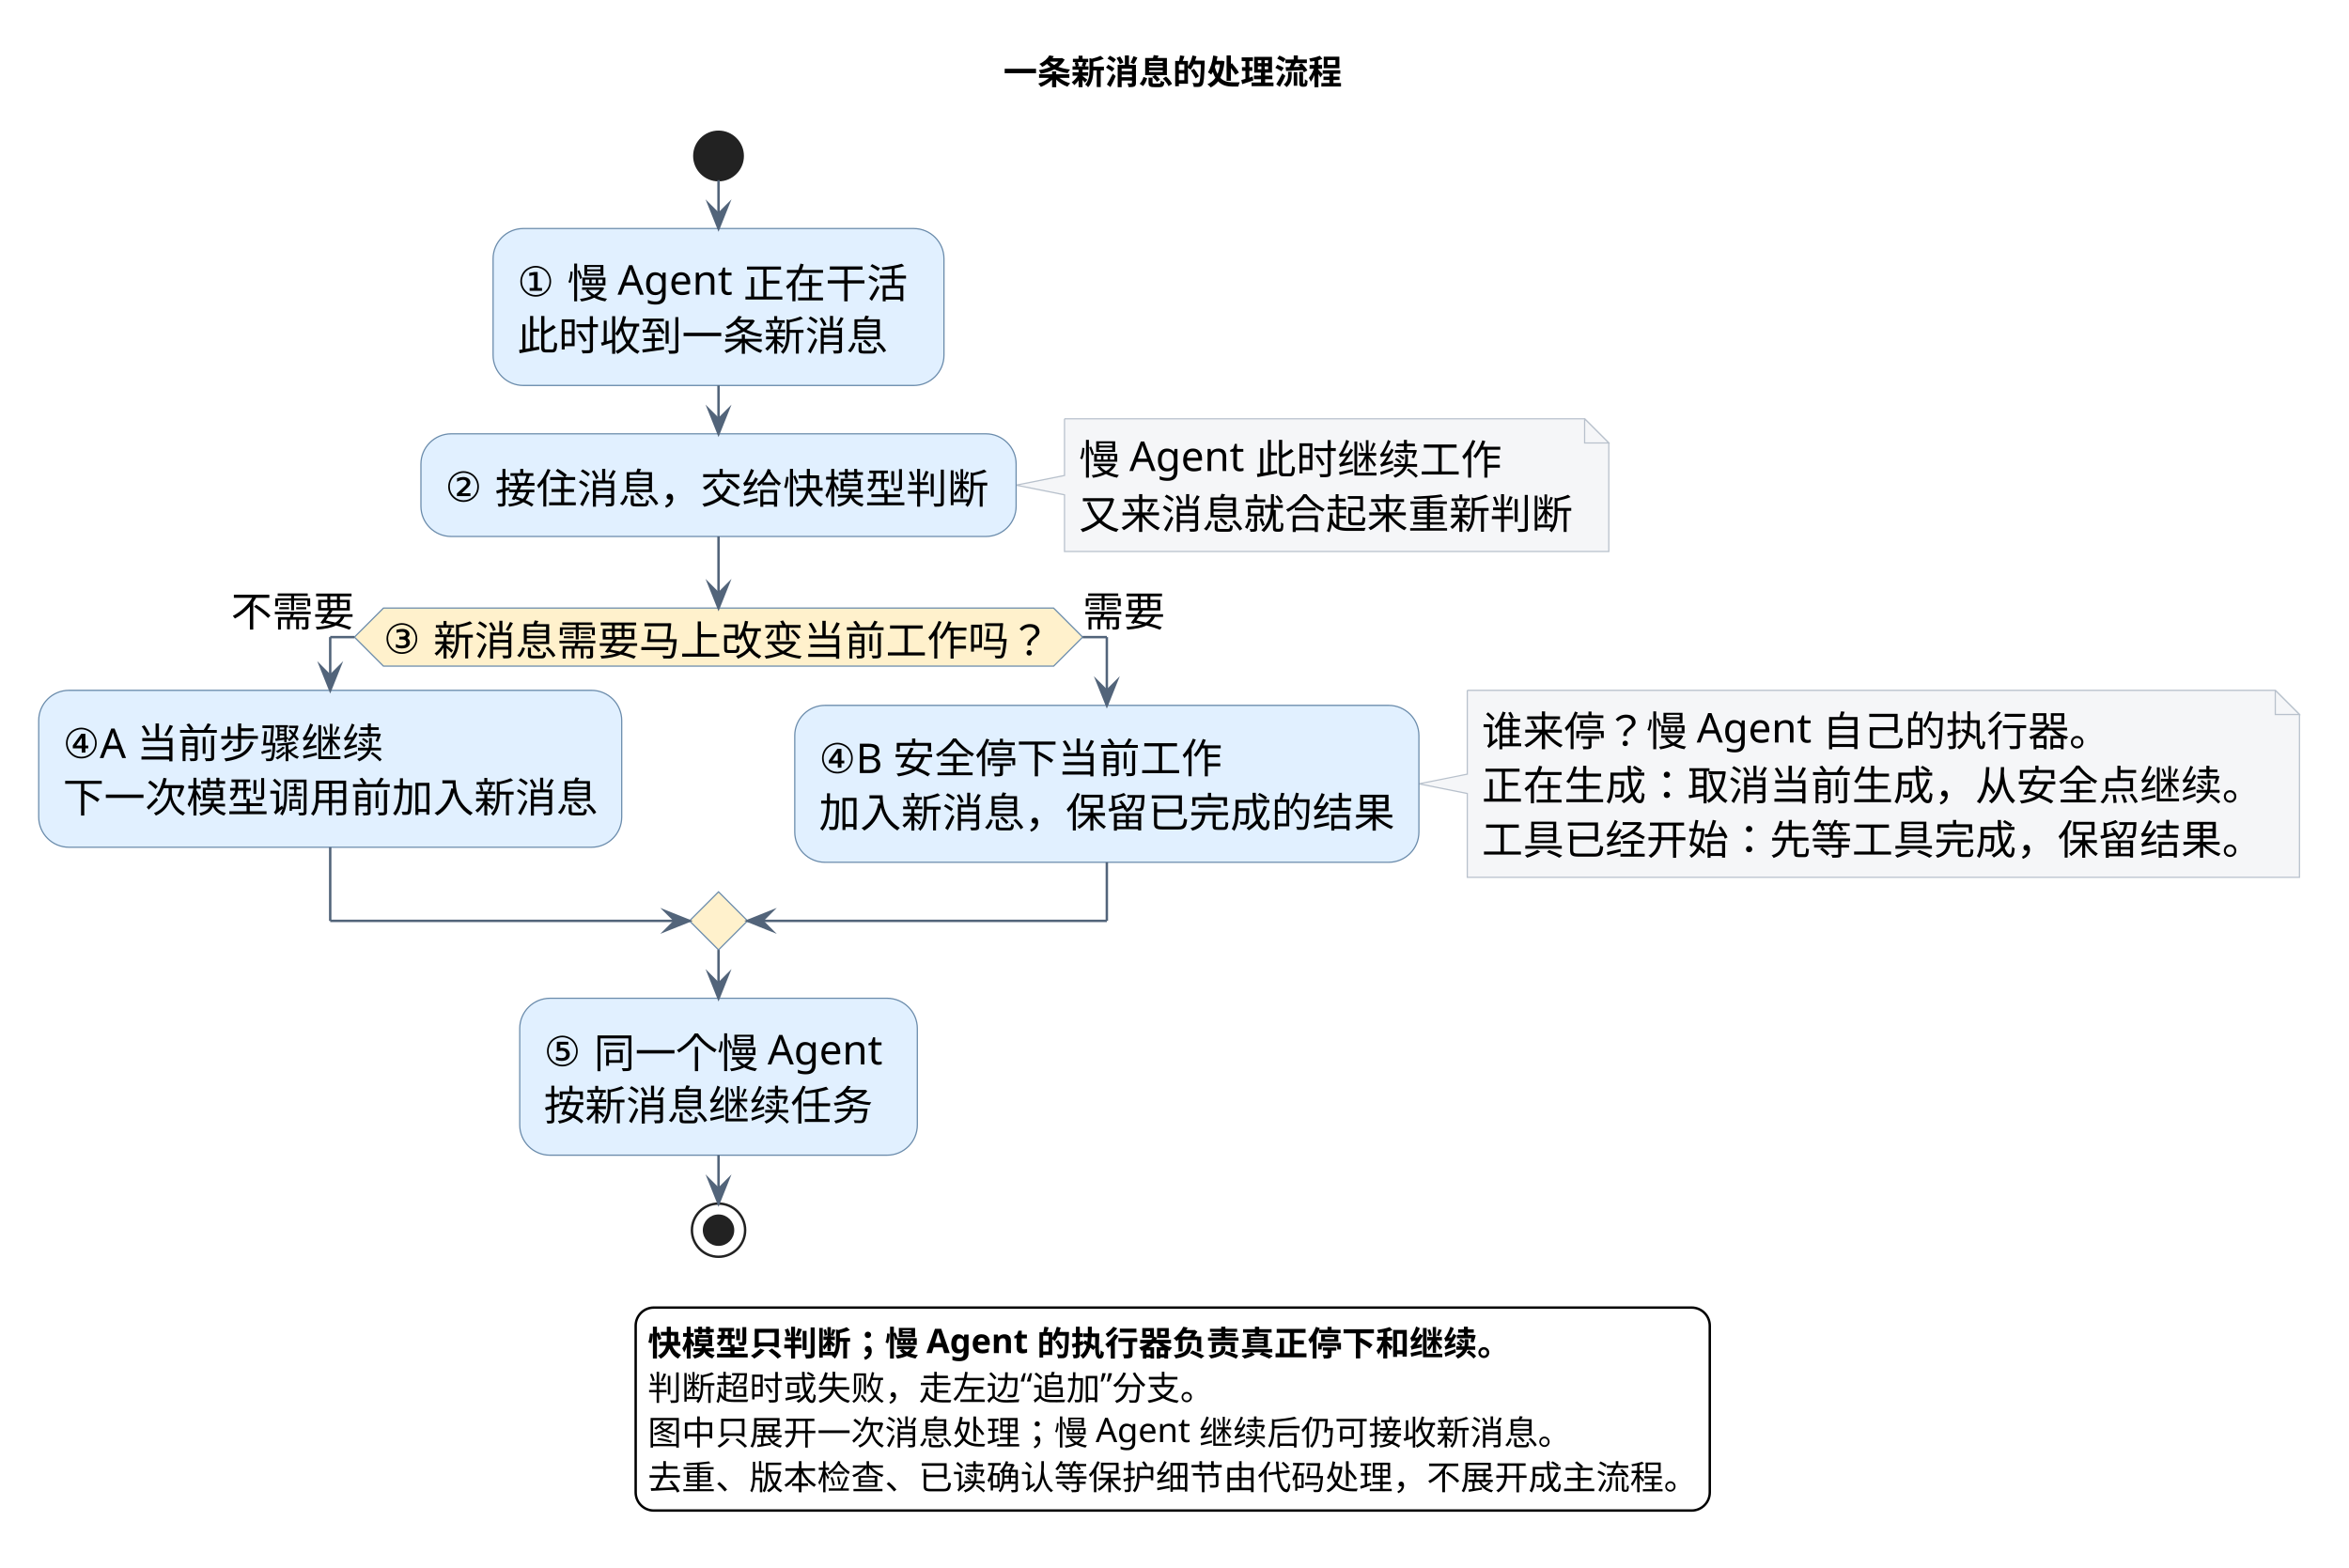
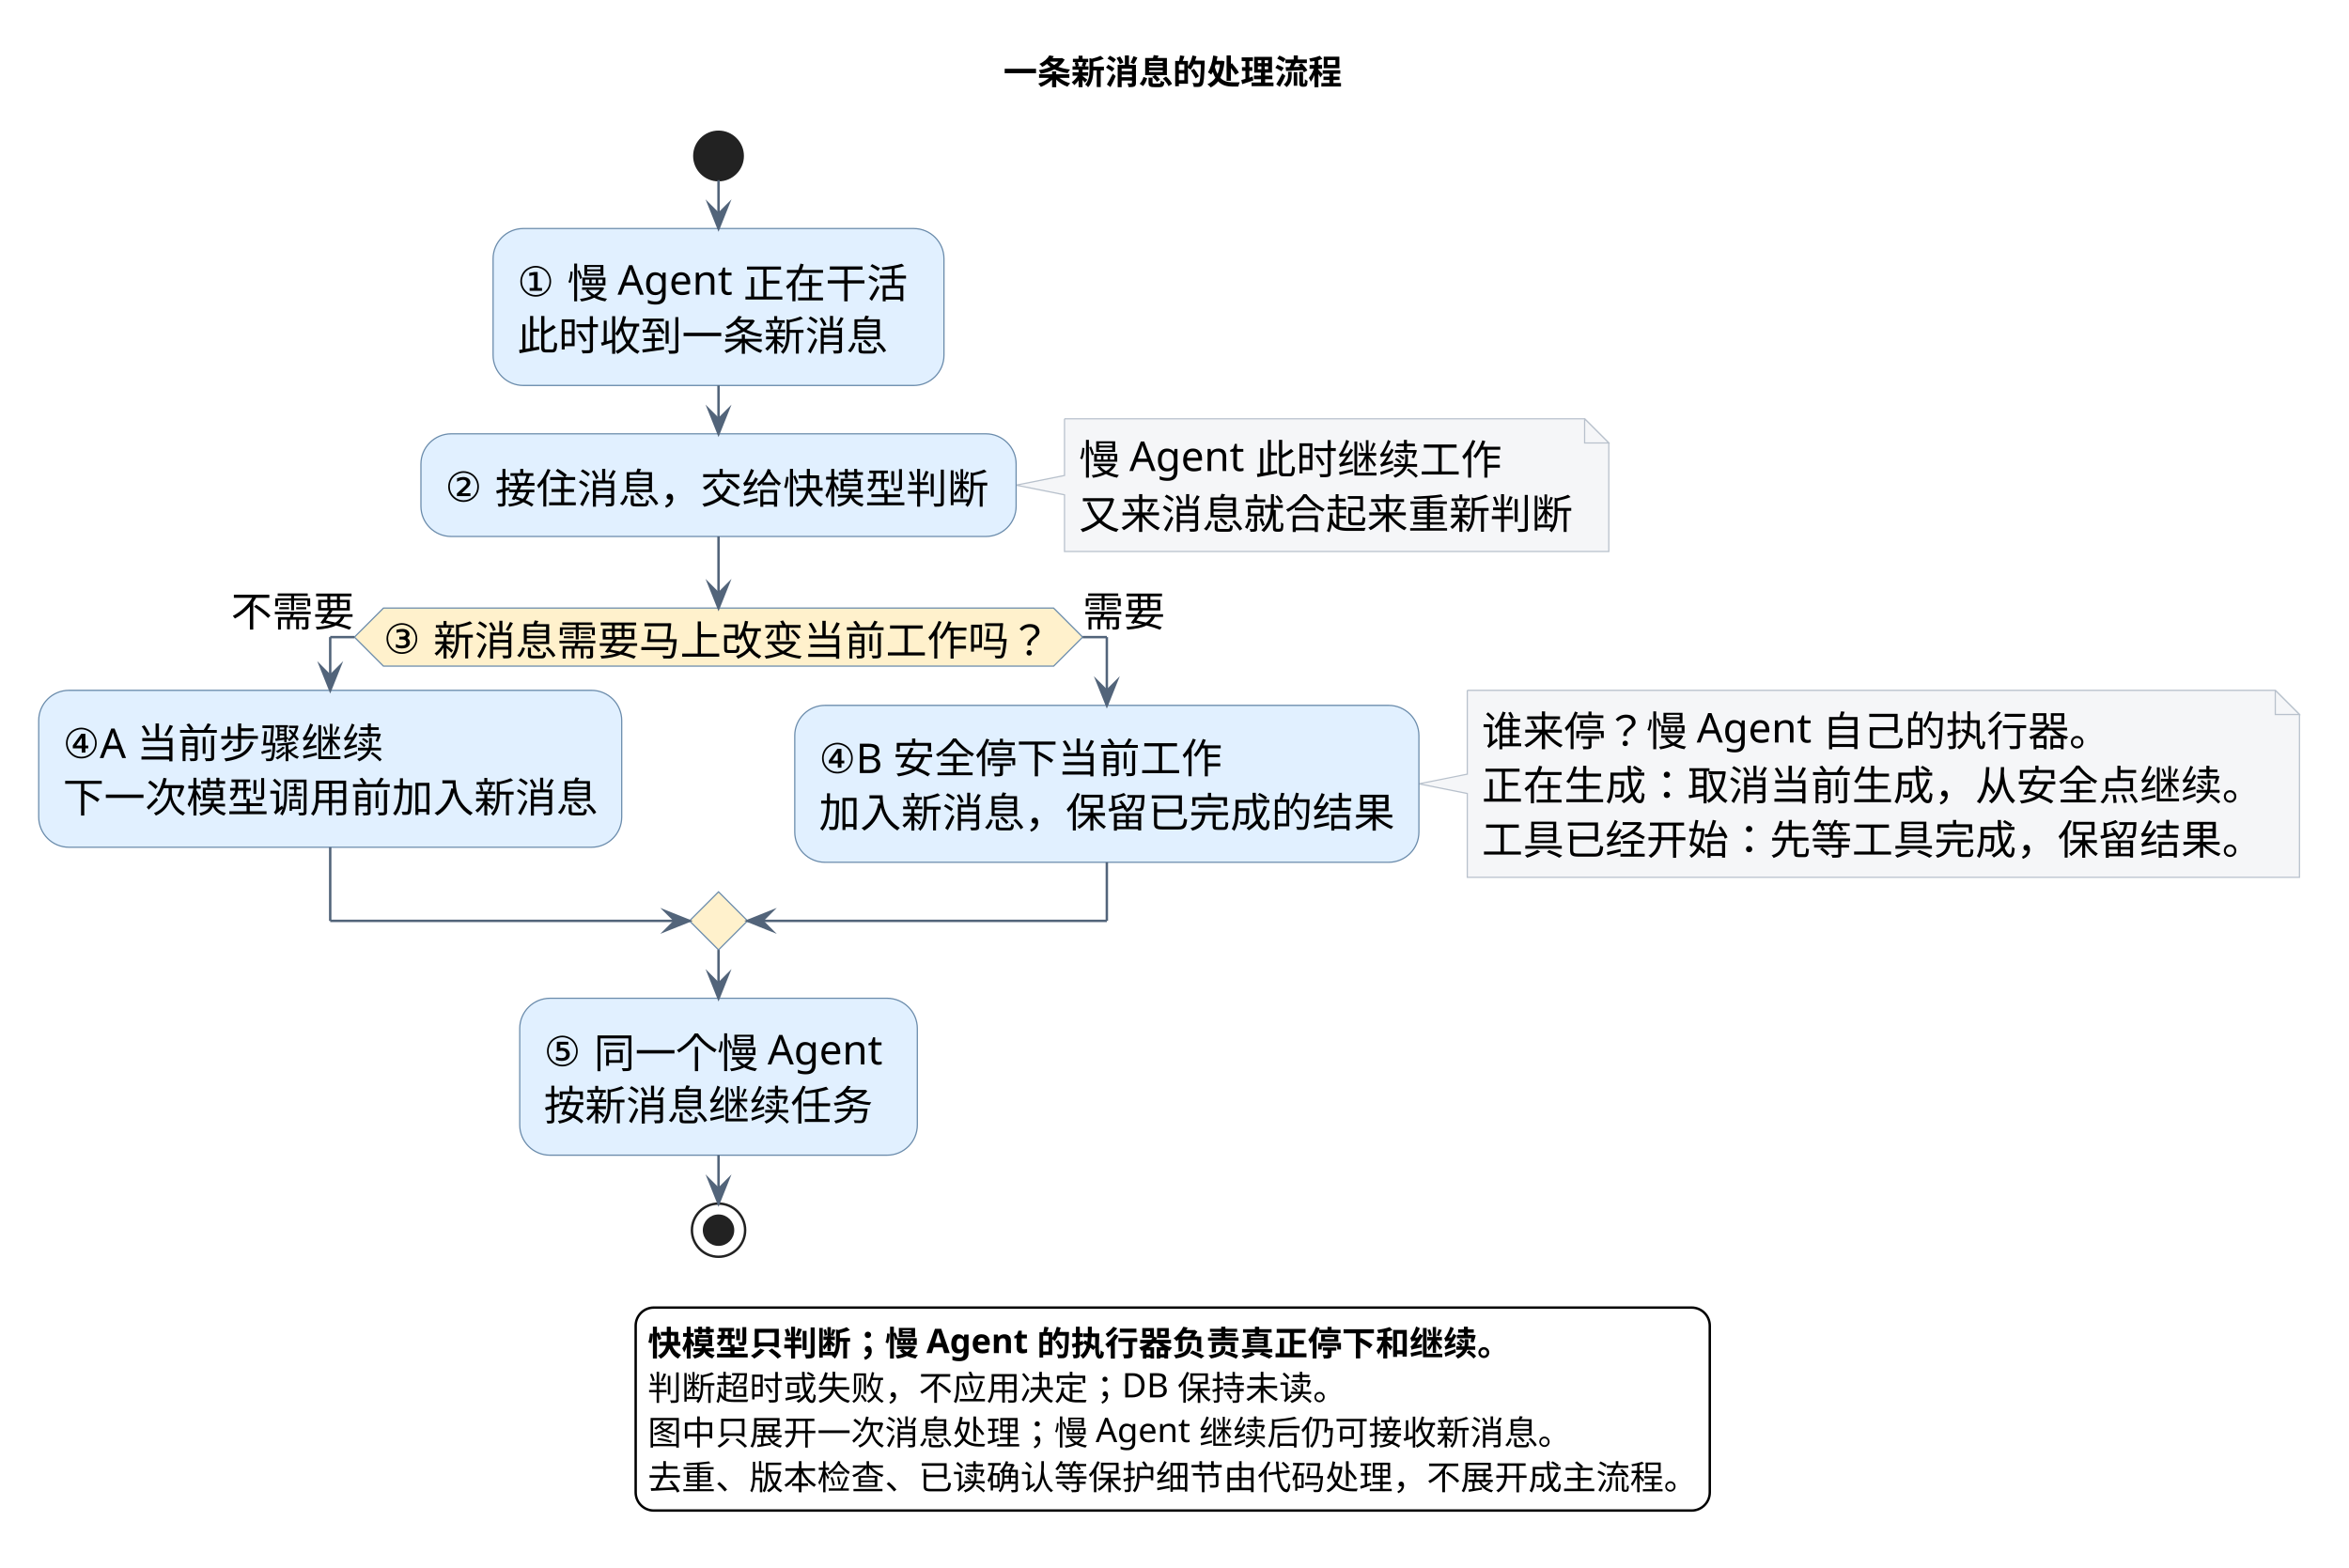
<svg xmlns="http://www.w3.org/2000/svg" version="1.1" data-diagram-type="ACTIVITY" style="width:971px;height:648px;background:#FFFFFF;" width="971px" height="648px" viewBox="0 0 971 648" zoomAndPan="magnify" preserveAspectRatio="none" contentStyleType="text/css">
  <defs />
  <g font-family="sans-serif" lengthAdjust="spacing">
    <g class="title" data-source-line="1">
      <text x="414.765" y="34.813" fill="#000" font-size="14" textLength="140" font-weight="700" font-family="Microsoft YaHei">一条新消息的处理流程</text>
    </g>
    <ellipse cx="297.015" cy="64.478" rx="10" ry="10" fill="#222" style="stroke:#222;stroke-width:1;" />
    <rect x="203.825" y="94.478" width="186.381" height="64.874" fill="#E1F0FF" style="stroke:#6A8BAB;stroke-width:0.5;" rx="12.5" ry="12.5" />
    <text x="213.825" y="122.465" fill="#000" font-size="17" textLength="166.381" font-family="Microsoft YaHei">① 慢 Agent 正在干活</text>
    <text x="213.825" y="144.902" fill="#000" font-size="17" textLength="153" font-family="Microsoft YaHei">此时收到一条新消息</text>
    <path d="M440.03,173.133 L440.03,196.57 L420.03,200.57 L440.03,204.57 L440.03,228.007 A0,0 0 0 0 440.03,228.007 L665.03,228.007 A0,0 0 0 0 665.03,228.007 L665.03,183.133 L655.03,173.133 L440.03,173.133 A0,0 0 0 0 440.03,173.133" style="stroke:#B8C1CC;stroke-width:0.5;" fill="#F5F6F8" />
    <path d="M655.03,173.133 L655.03,183.133 L665.03,183.133 L655.03,173.133" style="stroke:#B8C1CC;stroke-width:0.5;" fill="#F5F6F8" />
    <text x="446.03" y="196.121" fill="#000" font-size="17" textLength="178.351" font-family="Microsoft YaHei">慢 Agent 此时继续工作</text>
    <text x="446.03" y="218.558" fill="#000" font-size="17" textLength="204" font-family="Microsoft YaHei">又来消息就合起来重新判断</text>
    <rect x="174" y="179.352" width="246.03" height="42.437" fill="#E1F0FF" style="stroke:#6A8BAB;stroke-width:0.5;" rx="12.5" ry="12.5" />
    <text x="184" y="207.339" fill="#000" font-size="17" textLength="226.03" font-family="Microsoft YaHei">② 接住消息，交给快模型判断</text>
    <polygon points="158.5,251.393,435.53,251.393,447.53,263.393,435.53,275.393,158.5,275.393,146.5,263.393,158.5,251.393" fill="#FFF1CC" style="stroke:#6A8BAB;stroke-width:0.5;stroke-linejoin:miter;stroke-miterlimit:10;" />
    <text x="158.5" y="270.163" fill="#000" font-size="17" textLength="277.03" font-family="Microsoft YaHei">③ 新消息需要马上改变当前工作吗？</text>
    <text x="95.5" y="258.944" fill="#000" font-size="17" textLength="51" font-family="Microsoft YaHei">不需要</text>
    <text x="447.53" y="258.944" fill="#000" font-size="17" textLength="34" font-family="Microsoft YaHei">需要</text>
    <rect x="16" y="285.393" width="241" height="64.874" fill="#E1F0FF" style="stroke:#6A8BAB;stroke-width:0.5;" rx="12.5" ry="12.5" />
    <text x="26" y="313.381" fill="#000" font-size="17" textLength="135.992" font-family="Microsoft YaHei">④A 当前步骤继续</text>
    <text x="26" y="335.818" fill="#000" font-size="17" textLength="221" font-family="Microsoft YaHei">下一次模型调用前加入新消息</text>
    <path d="M606.53,285.393 L606.53,320.049 L586.53,324.049 L606.53,328.049 L606.53,362.704 A0,0 0 0 0 606.53,362.704 L950.53,362.704 A0,0 0 0 0 950.53,362.704 L950.53,295.393 L940.53,285.393 L606.53,285.393 A0,0 0 0 0 606.53,285.393" style="stroke:#B8C1CC;stroke-width:0.5;" fill="#F5F6F8" />
    <path d="M940.53,285.393 L940.53,295.393 L950.53,295.393 L940.53,285.393" style="stroke:#B8C1CC;stroke-width:0.5;" fill="#F5F6F8" />
    <text x="612.53" y="308.381" fill="#000" font-size="17" textLength="263.351" font-family="Microsoft YaHei">谁来停？慢 Agent 自己的执行器。</text>
    <text x="612.53" y="330.818" fill="#000" font-size="17" textLength="323" font-family="Microsoft YaHei">正在生成：取消当前生成，从安全点继续。</text>
    <text x="612.53" y="353.255" fill="#000" font-size="17" textLength="323" font-family="Microsoft YaHei">工具已经开始：先等工具完成，保留结果。</text>
    <rect x="328.53" y="291.612" width="258" height="64.874" fill="#E1F0FF" style="stroke:#6A8BAB;stroke-width:0.5;" rx="12.5" ry="12.5" />
    <text x="338.53" y="319.6" fill="#000" font-size="17" textLength="168.697" font-family="Microsoft YaHei">④B 安全停下当前工作</text>
    <text x="338.53" y="342.037" fill="#000" font-size="17" textLength="238" font-family="Microsoft YaHei">加入新消息，保留已完成的结果</text>
    <polygon points="297.015,368.704,309.015,380.704,297.015,392.704,285.015,380.704,297.015,368.704" fill="#FFF1CC" style="stroke:#6A8BAB;stroke-width:0.5;stroke-linejoin:miter;stroke-miterlimit:10;" />
    <rect x="214.84" y="412.704" width="164.351" height="64.874" fill="#E1F0FF" style="stroke:#6A8BAB;stroke-width:0.5;" rx="12.5" ry="12.5" />
    <text x="224.84" y="440.692" fill="#000" font-size="17" textLength="144.351" font-family="Microsoft YaHei">⑤ 同一个慢 Agent</text>
    <text x="224.84" y="463.129" fill="#000" font-size="17" textLength="136" font-family="Microsoft YaHei">按新消息继续任务</text>
    <ellipse cx="297.015" cy="508.578" rx="11" ry="11" fill="none" style="stroke:#222;stroke-width:1;" />
    <ellipse cx="297.015" cy="508.578" rx="6" ry="6" fill="#222" style="stroke:#222;stroke-width:1;" />
    <line x1="297.015" y1="74.478" x2="297.015" y2="94.478" style="stroke:#52647A;stroke-width:1;" />
    <polygon points="293.015,84.478,297.015,94.478,301.015,84.478,297.015,88.478" fill="#52647A" style="stroke:#52647A;stroke-width:1;stroke-linejoin:miter;stroke-miterlimit:10;" />
    <line x1="297.015" y1="159.352" x2="297.015" y2="179.352" style="stroke:#52647A;stroke-width:1;" />
    <polygon points="293.015,169.352,297.015,179.352,301.015,169.352,297.015,173.352" fill="#52647A" style="stroke:#52647A;stroke-width:1;stroke-linejoin:miter;stroke-miterlimit:10;" />
    <line x1="146.5" y1="263.393" x2="136.5" y2="263.393" style="stroke:#52647A;stroke-width:1;" />
    <line x1="136.5" y1="263.393" x2="136.5" y2="285.393" style="stroke:#52647A;stroke-width:1;" />
    <polygon points="132.5,275.393,136.5,285.393,140.5,275.393,136.5,279.393" fill="#52647A" style="stroke:#52647A;stroke-width:1;stroke-linejoin:miter;stroke-miterlimit:10;" />
    <line x1="447.53" y1="263.393" x2="457.53" y2="263.393" style="stroke:#52647A;stroke-width:1;" />
    <line x1="457.53" y1="263.393" x2="457.53" y2="291.612" style="stroke:#52647A;stroke-width:1;" />
    <polygon points="453.53,281.612,457.53,291.612,461.53,281.612,457.53,285.612" fill="#52647A" style="stroke:#52647A;stroke-width:1;stroke-linejoin:miter;stroke-miterlimit:10;" />
    <line x1="136.5" y1="350.267" x2="136.5" y2="380.704" style="stroke:#52647A;stroke-width:1;" />
    <line x1="136.5" y1="380.704" x2="285.015" y2="380.704" style="stroke:#52647A;stroke-width:1;" />
    <polygon points="275.015,376.704,285.015,380.704,275.015,384.704,279.015,380.704" fill="#52647A" style="stroke:#52647A;stroke-width:1;stroke-linejoin:miter;stroke-miterlimit:10;" />
    <line x1="457.53" y1="356.486" x2="457.53" y2="380.704" style="stroke:#52647A;stroke-width:1;" />
    <line x1="457.53" y1="380.704" x2="309.015" y2="380.704" style="stroke:#52647A;stroke-width:1;" />
    <polygon points="319.015,376.704,309.015,380.704,319.015,384.704,315.015,380.704" fill="#52647A" style="stroke:#52647A;stroke-width:1;stroke-linejoin:miter;stroke-miterlimit:10;" />
    <line x1="297.015" y1="221.789" x2="297.015" y2="251.393" style="stroke:#52647A;stroke-width:1;" />
    <polygon points="293.015,241.393,297.015,251.393,301.015,241.393,297.015,245.393" fill="#52647A" style="stroke:#52647A;stroke-width:1;stroke-linejoin:miter;stroke-miterlimit:10;" />
    <line x1="297.015" y1="392.704" x2="297.015" y2="412.704" style="stroke:#52647A;stroke-width:1;" />
    <polygon points="293.015,402.704,297.015,412.704,301.015,402.704,297.015,406.704" fill="#52647A" style="stroke:#52647A;stroke-width:1;stroke-linejoin:miter;stroke-miterlimit:10;" />
    <line x1="297.015" y1="477.578" x2="297.015" y2="497.578" style="stroke:#52647A;stroke-width:1;" />
    <polygon points="293.015,487.578,297.015,497.578,301.015,487.578,297.015,491.578" fill="#52647A" style="stroke:#52647A;stroke-width:1;stroke-linejoin:miter;stroke-miterlimit:10;" />
    <g class="legend" data-source-line="33">
      <rect x="262.765" y="540.578" width="444" height="83.91" fill="none" style="stroke:#000;stroke-width:1;" rx="7.5" ry="7.5" />
      <text x="267.765" y="560.392" fill="#000" font-size="14" textLength="359.188" font-weight="700" font-family="Microsoft YaHei">快模型只判断；慢 Agent 的执行器负责真正停下和继续。</text>
-       <text x="267.765" y="578.869" fill="#000" font-size="14" textLength="252" font-family="Microsoft YaHei">判断超时或失败，走左边“追加”分支。</text>
+       <text x="267.765" y="578.869" fill="#000" font-size="14" textLength="289.591" font-family="Microsoft YaHei">判断超时或失败，不应用决定；DB 保持未读。</text>
      <text x="267.765" y="597.347" fill="#000" font-size="14" textLength="384.877" font-family="Microsoft YaHei">图中只展开一次消息处理；慢 Agent 继续后仍可接收新消息。</text>
      <text x="267.765" y="615.824" fill="#000" font-size="14" textLength="434" font-family="Microsoft YaHei">去重、版本检查、已读确认等保护细节由代码处理，不展开成主流程。</text>
    </g>
  </g>
</svg>
